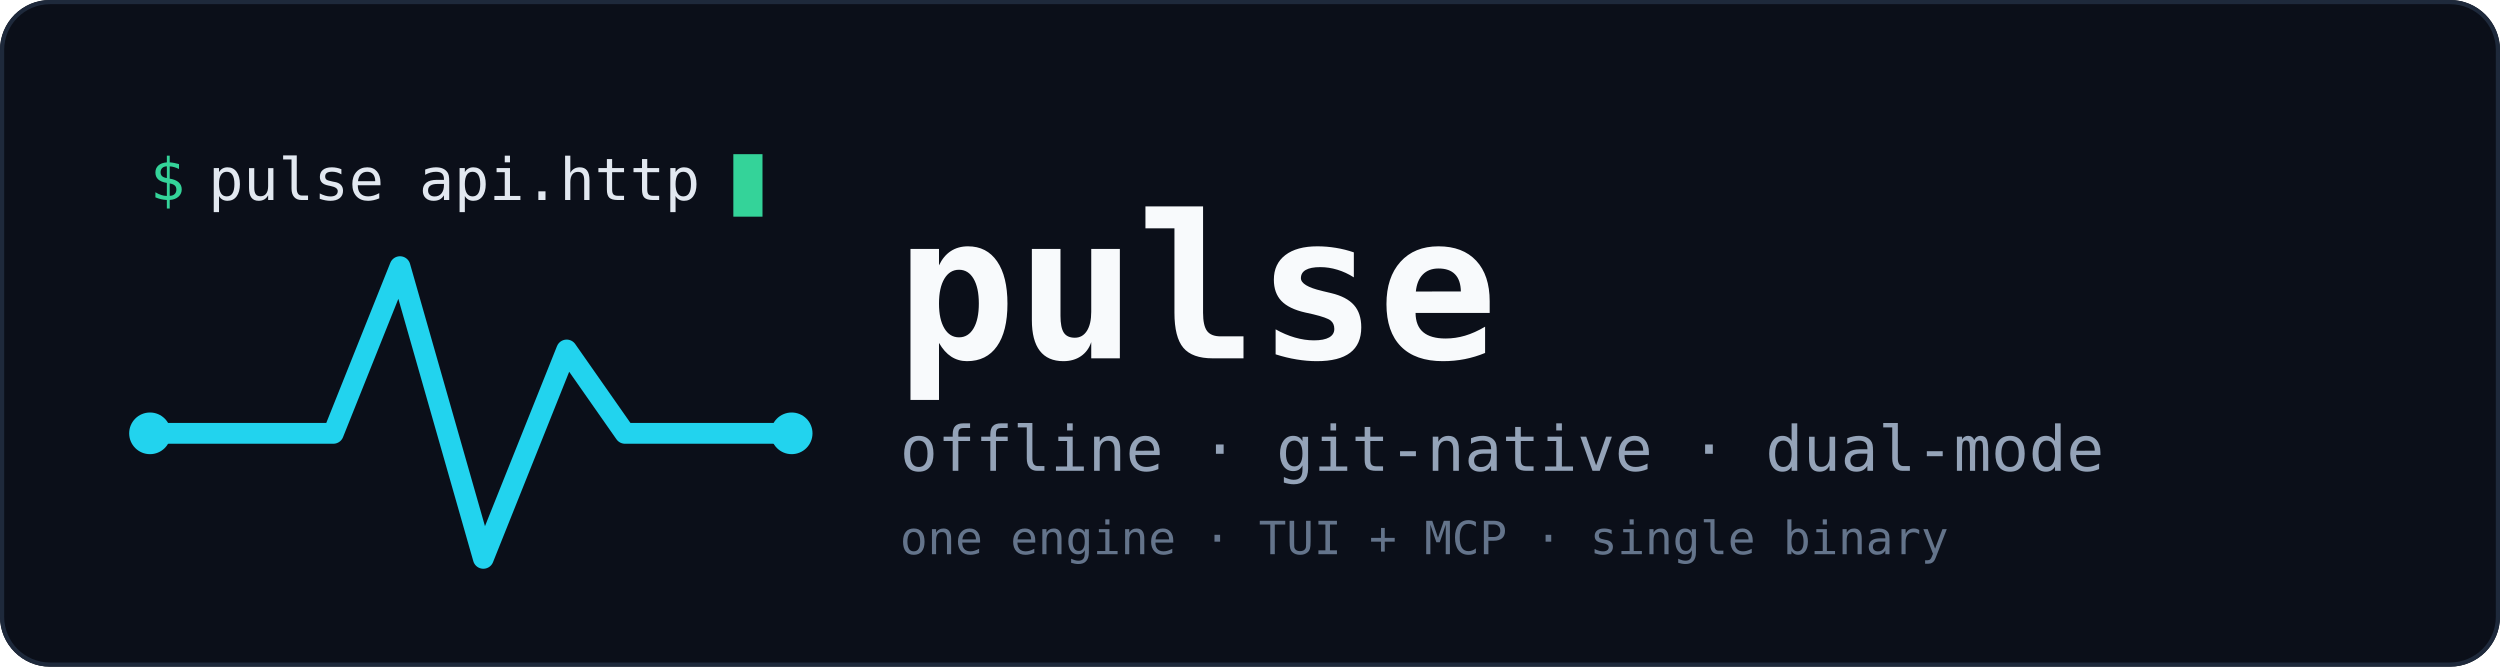
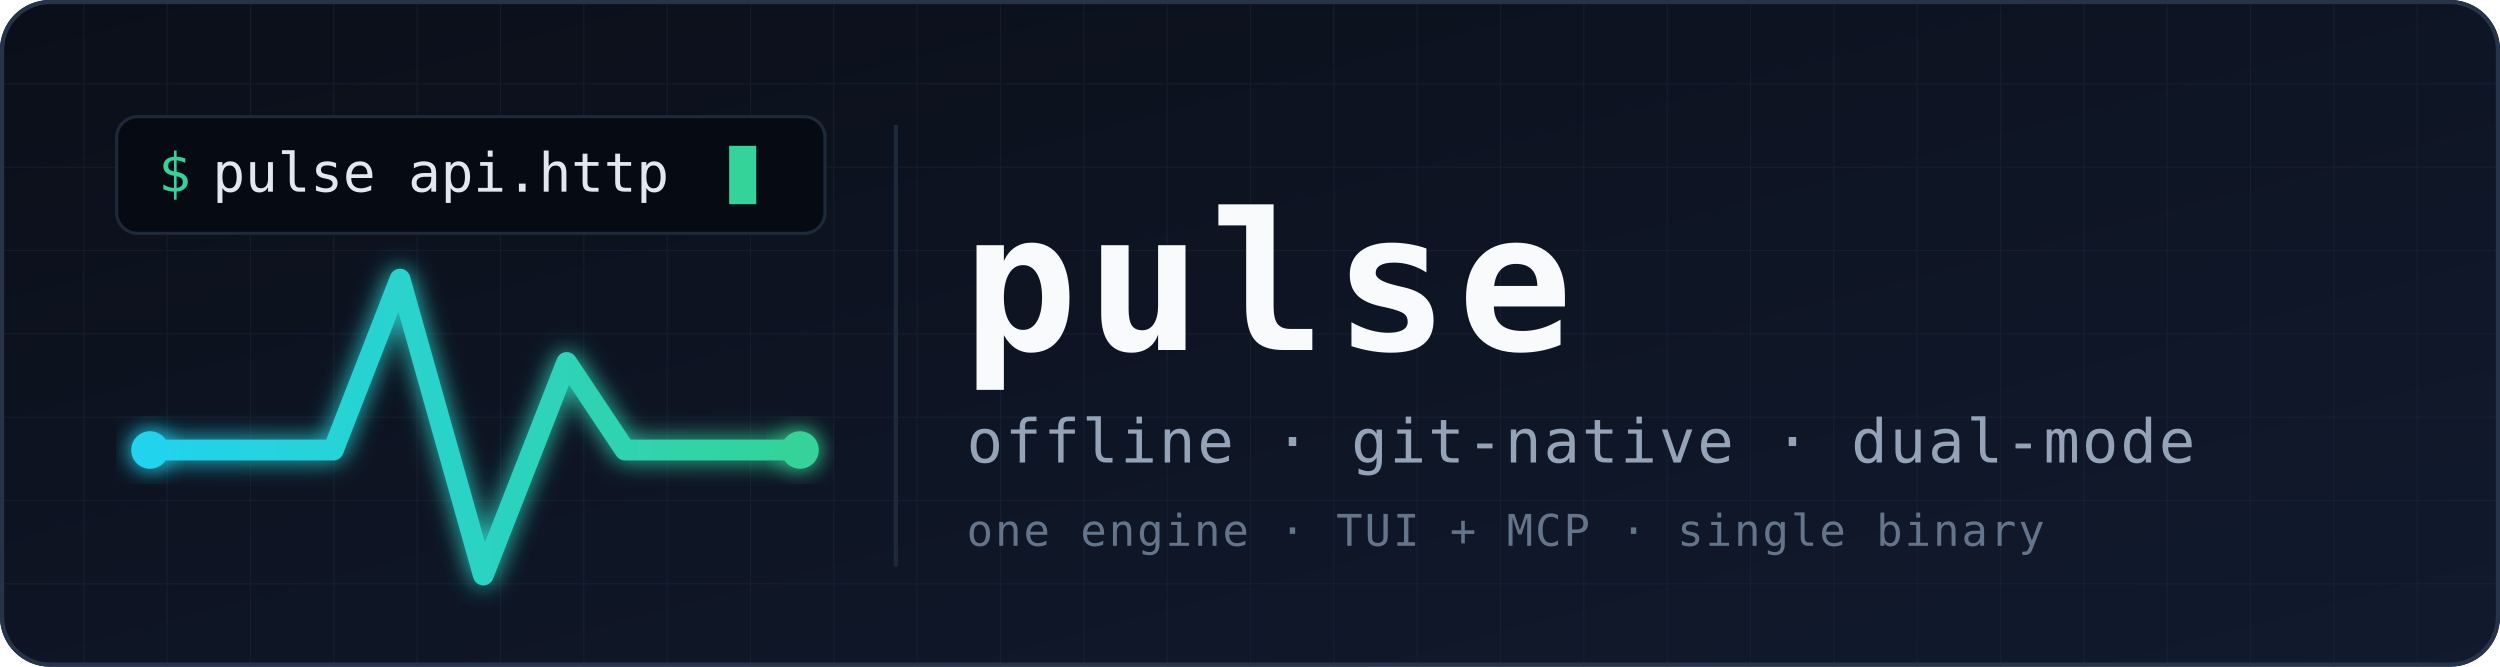
<svg xmlns="http://www.w3.org/2000/svg" width="1200" height="320" viewBox="0 0 1200 320" role="img" aria-label="Pulse — offline, Git-native API workbench">
-   <rect width="1200" height="320" rx="24" fill="#0B0F19" />
-   <rect x="1" y="1" width="1198" height="318" rx="23" fill="none" stroke="#1E293B" stroke-width="2" />
-   <g font-family="monospace">
-     <text x="72" y="96" font-size="28" fill="#34D399">$</text>
-     <text x="100" y="96" font-size="28" fill="#E2E8F0">pulse api.http</text>
-     <rect x="352" y="74" width="14" height="30" fill="#34D399" />
+   <defs>
+     <linearGradient id="bg" x1="0" y1="0" x2="1" y2="1">
+       <stop offset="0" stop-color="#0B0F19" />
+       <stop offset="1" stop-color="#111A2E" />
+     </linearGradient>
+     <linearGradient id="wave" x1="0" y1="0" x2="1" y2="0">
+       <stop offset="0" stop-color="#22D3EE" />
+       <stop offset="1" stop-color="#34D399" />
+     </linearGradient>
+     <filter id="glow" x="-40%" y="-40%" width="180%" height="180%">
+       <feGaussianBlur stdDeviation="6" result="b" />
+       <feMerge>
+         <feMergeNode in="b" />
+         <feMergeNode in="SourceGraphic" />
+       </feMerge>
+     </filter>
+     <pattern id="grid" width="40" height="40" patternUnits="userSpaceOnUse">
+       <path d="M 40 0 L 0 0 0 40" fill="none" stroke="#1E293B" stroke-width="1" opacity="0.45" />
+     </pattern>
+   </defs>
+   <rect width="1200" height="320" rx="24" fill="url(#bg)" />
+   <rect width="1200" height="320" rx="24" fill="url(#grid)" />
+   <rect x="1" y="1" width="1198" height="318" rx="23" fill="none" stroke="#263349" stroke-width="2" />
+   <g font-family="ui-monospace, SFMono-Regular, Menlo, monospace">
+     <rect x="56" y="56" width="340" height="56" rx="10" fill="#060A13" stroke="#1E293B" stroke-width="1.5" />
+     <text x="76" y="92" font-size="26" fill="#34D399">$</text>
+     <text x="102" y="92" font-size="26" fill="#E2E8F0">pulse api.http</text>
+     <rect x="350" y="70" width="13" height="28" fill="#34D399" />
  </g>
-   <polyline points="72,208 160,208 192,128 232,268 272,168 300,208 380,208" fill="none" stroke="#22D3EE" stroke-width="10" stroke-linecap="round" stroke-linejoin="round" />
-   <circle cx="72" cy="208" r="10" fill="#22D3EE" />
-   <circle cx="380" cy="208" r="10" fill="#22D3EE" />
-   <text x="430" y="172" font-family="monospace" font-size="96" font-weight="bold" fill="#F8FAFC">pulse</text>
-   <text x="432" y="226" font-family="monospace" font-size="30" fill="#94A3B8">offline · git-native · dual-mode</text>
-   <text x="432" y="266" font-family="monospace" font-size="22" fill="#64748B">one engine · TUI + MCP · single binary</text>
+   <polyline points="72,216 160,216 192,134 232,276 272,174 300,216 384,216" fill="none" stroke="url(#wave)" stroke-width="10" stroke-linecap="round" stroke-linejoin="round" filter="url(#glow)" />
+   <circle cx="72" cy="216" r="9" fill="#22D3EE" filter="url(#glow)" />
+   <circle cx="384" cy="216" r="9" fill="#34D399" filter="url(#glow)" />
+   <line x1="430" y1="60" x2="430" y2="272" stroke="#1E293B" stroke-width="2" />
+   <text x="462" y="168" font-family="ui-monospace, SFMono-Regular, Menlo, monospace" font-size="92" font-weight="bold" letter-spacing="4" fill="#F8FAFC">pulse</text>
+   <text x="464" y="222" font-family="ui-monospace, SFMono-Regular, Menlo, monospace" font-size="29" letter-spacing="1" fill="#94A3B8">offline · git-native · dual-mode</text>
+   <text x="464" y="262" font-family="ui-monospace, SFMono-Regular, Menlo, monospace" font-size="21" letter-spacing="1" fill="#64748B">one engine · TUI + MCP · single binary</text>
</svg>
